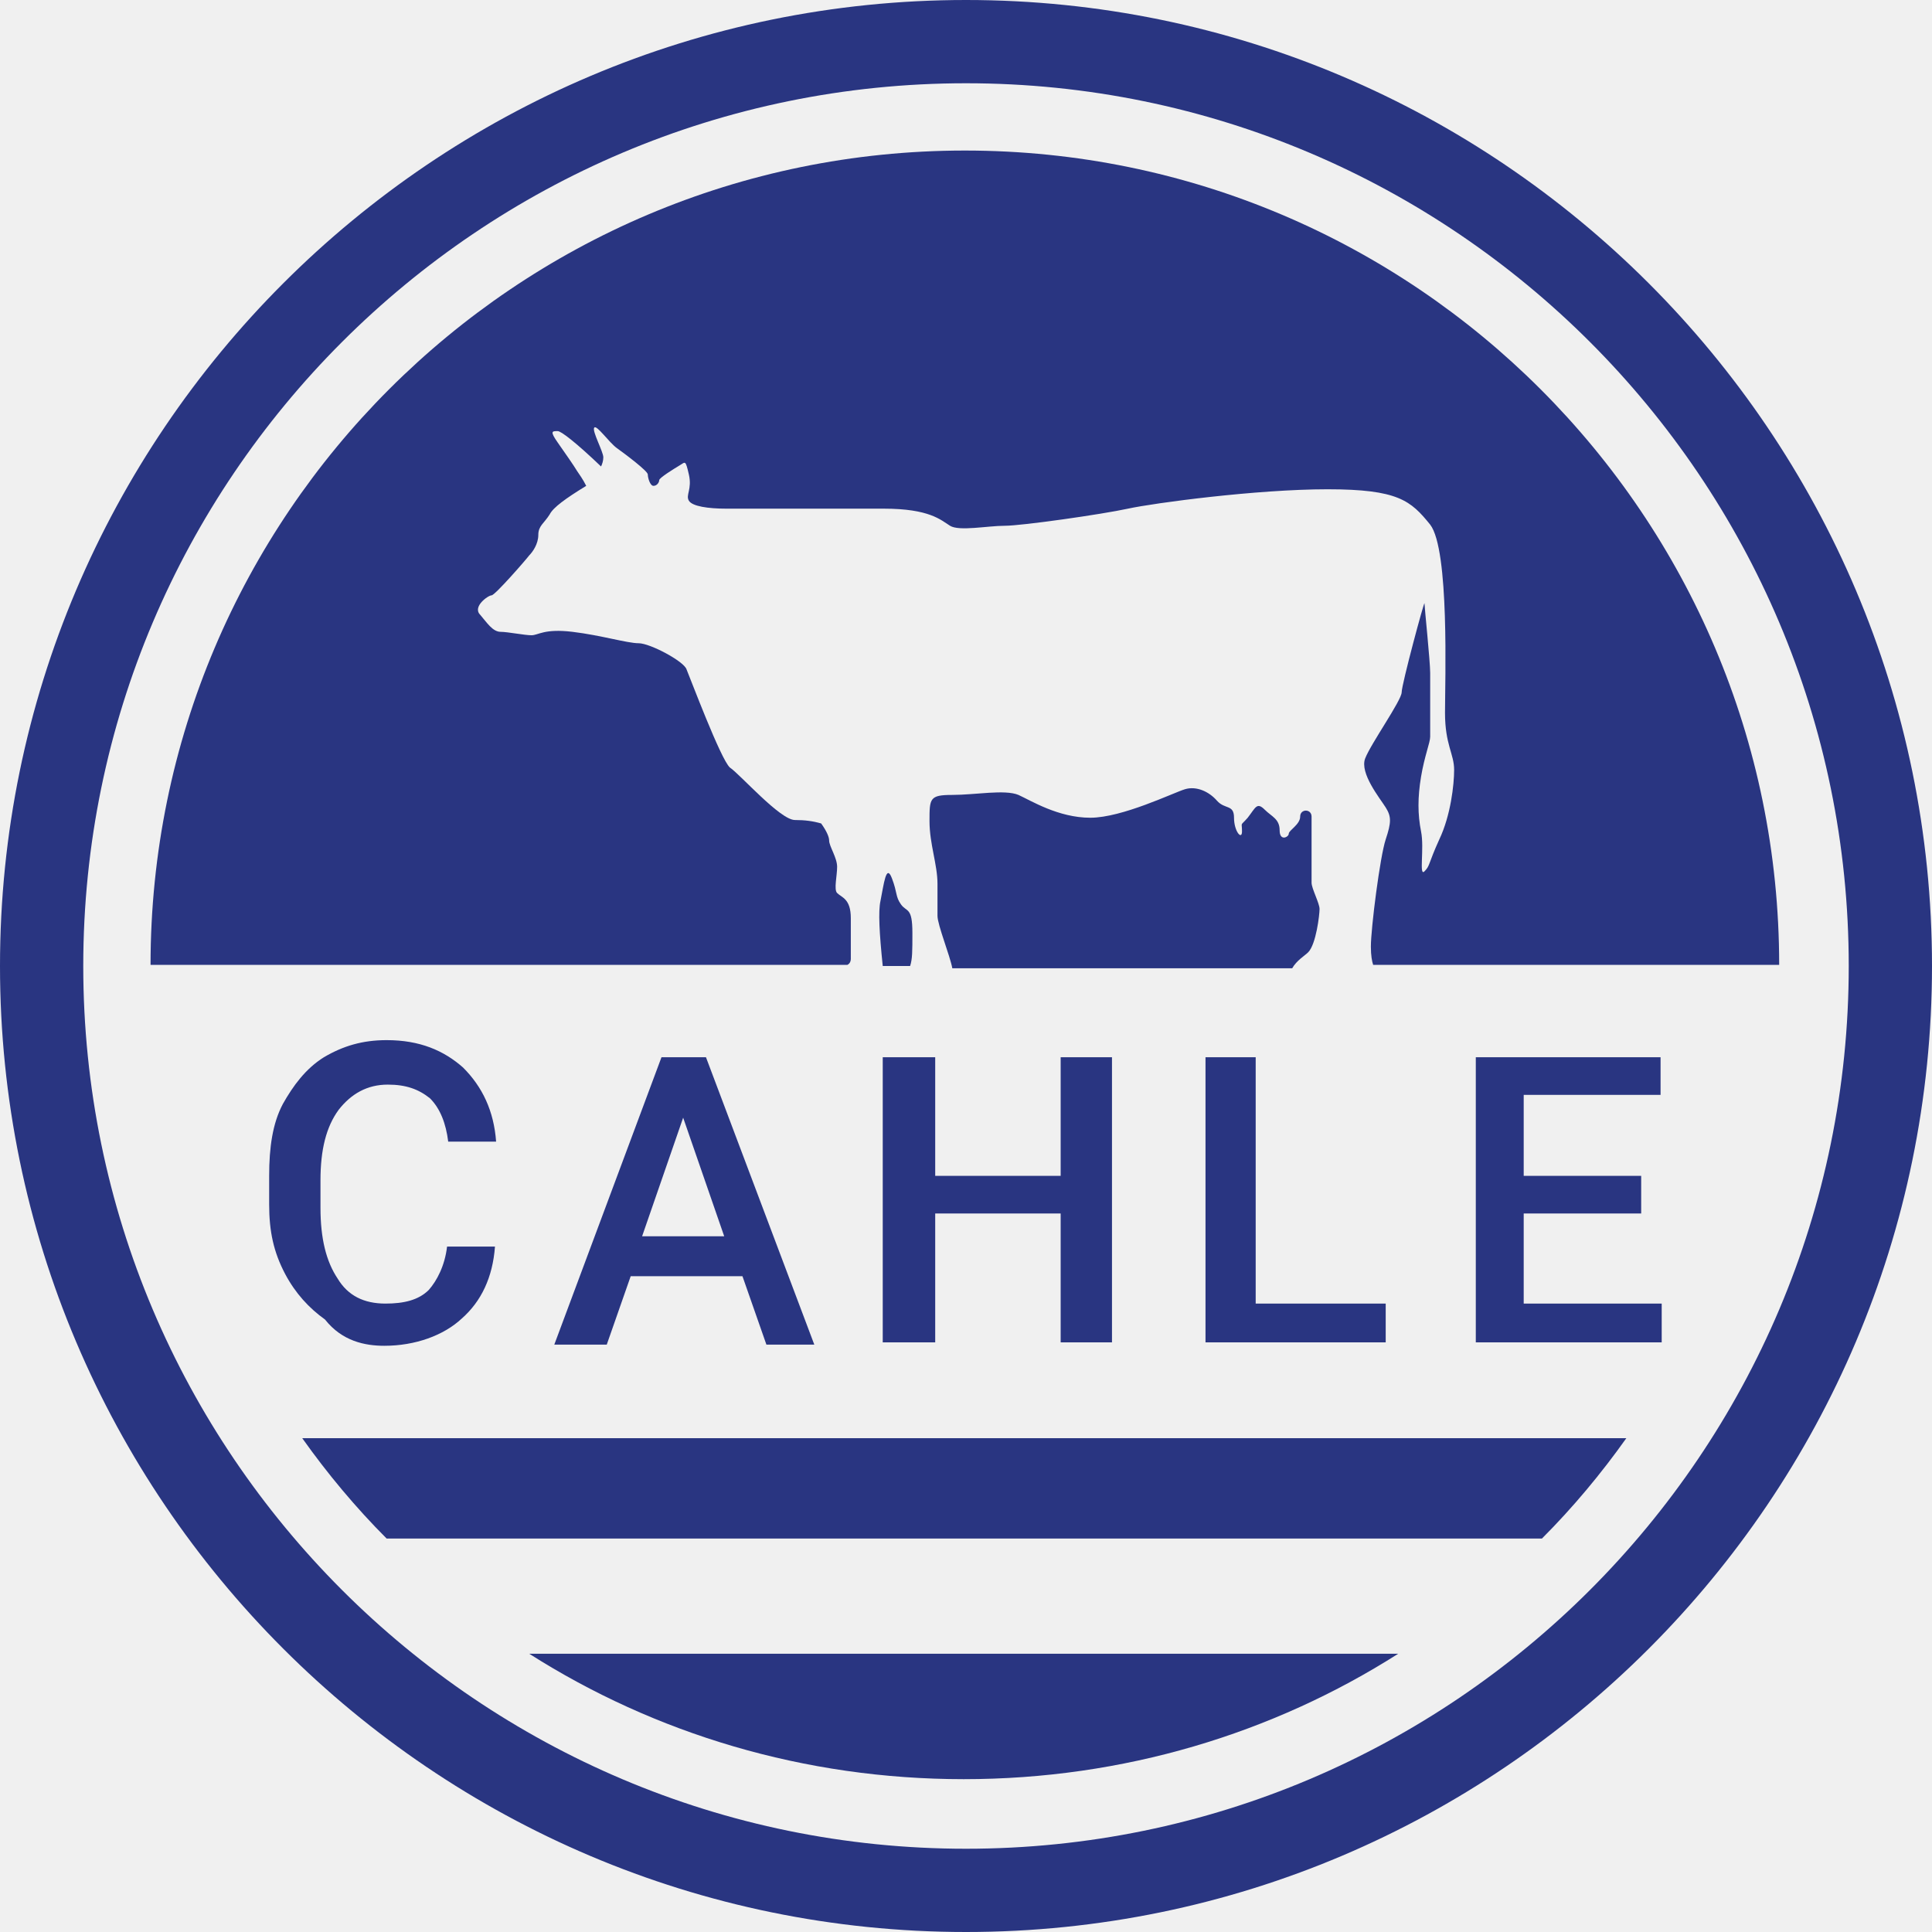
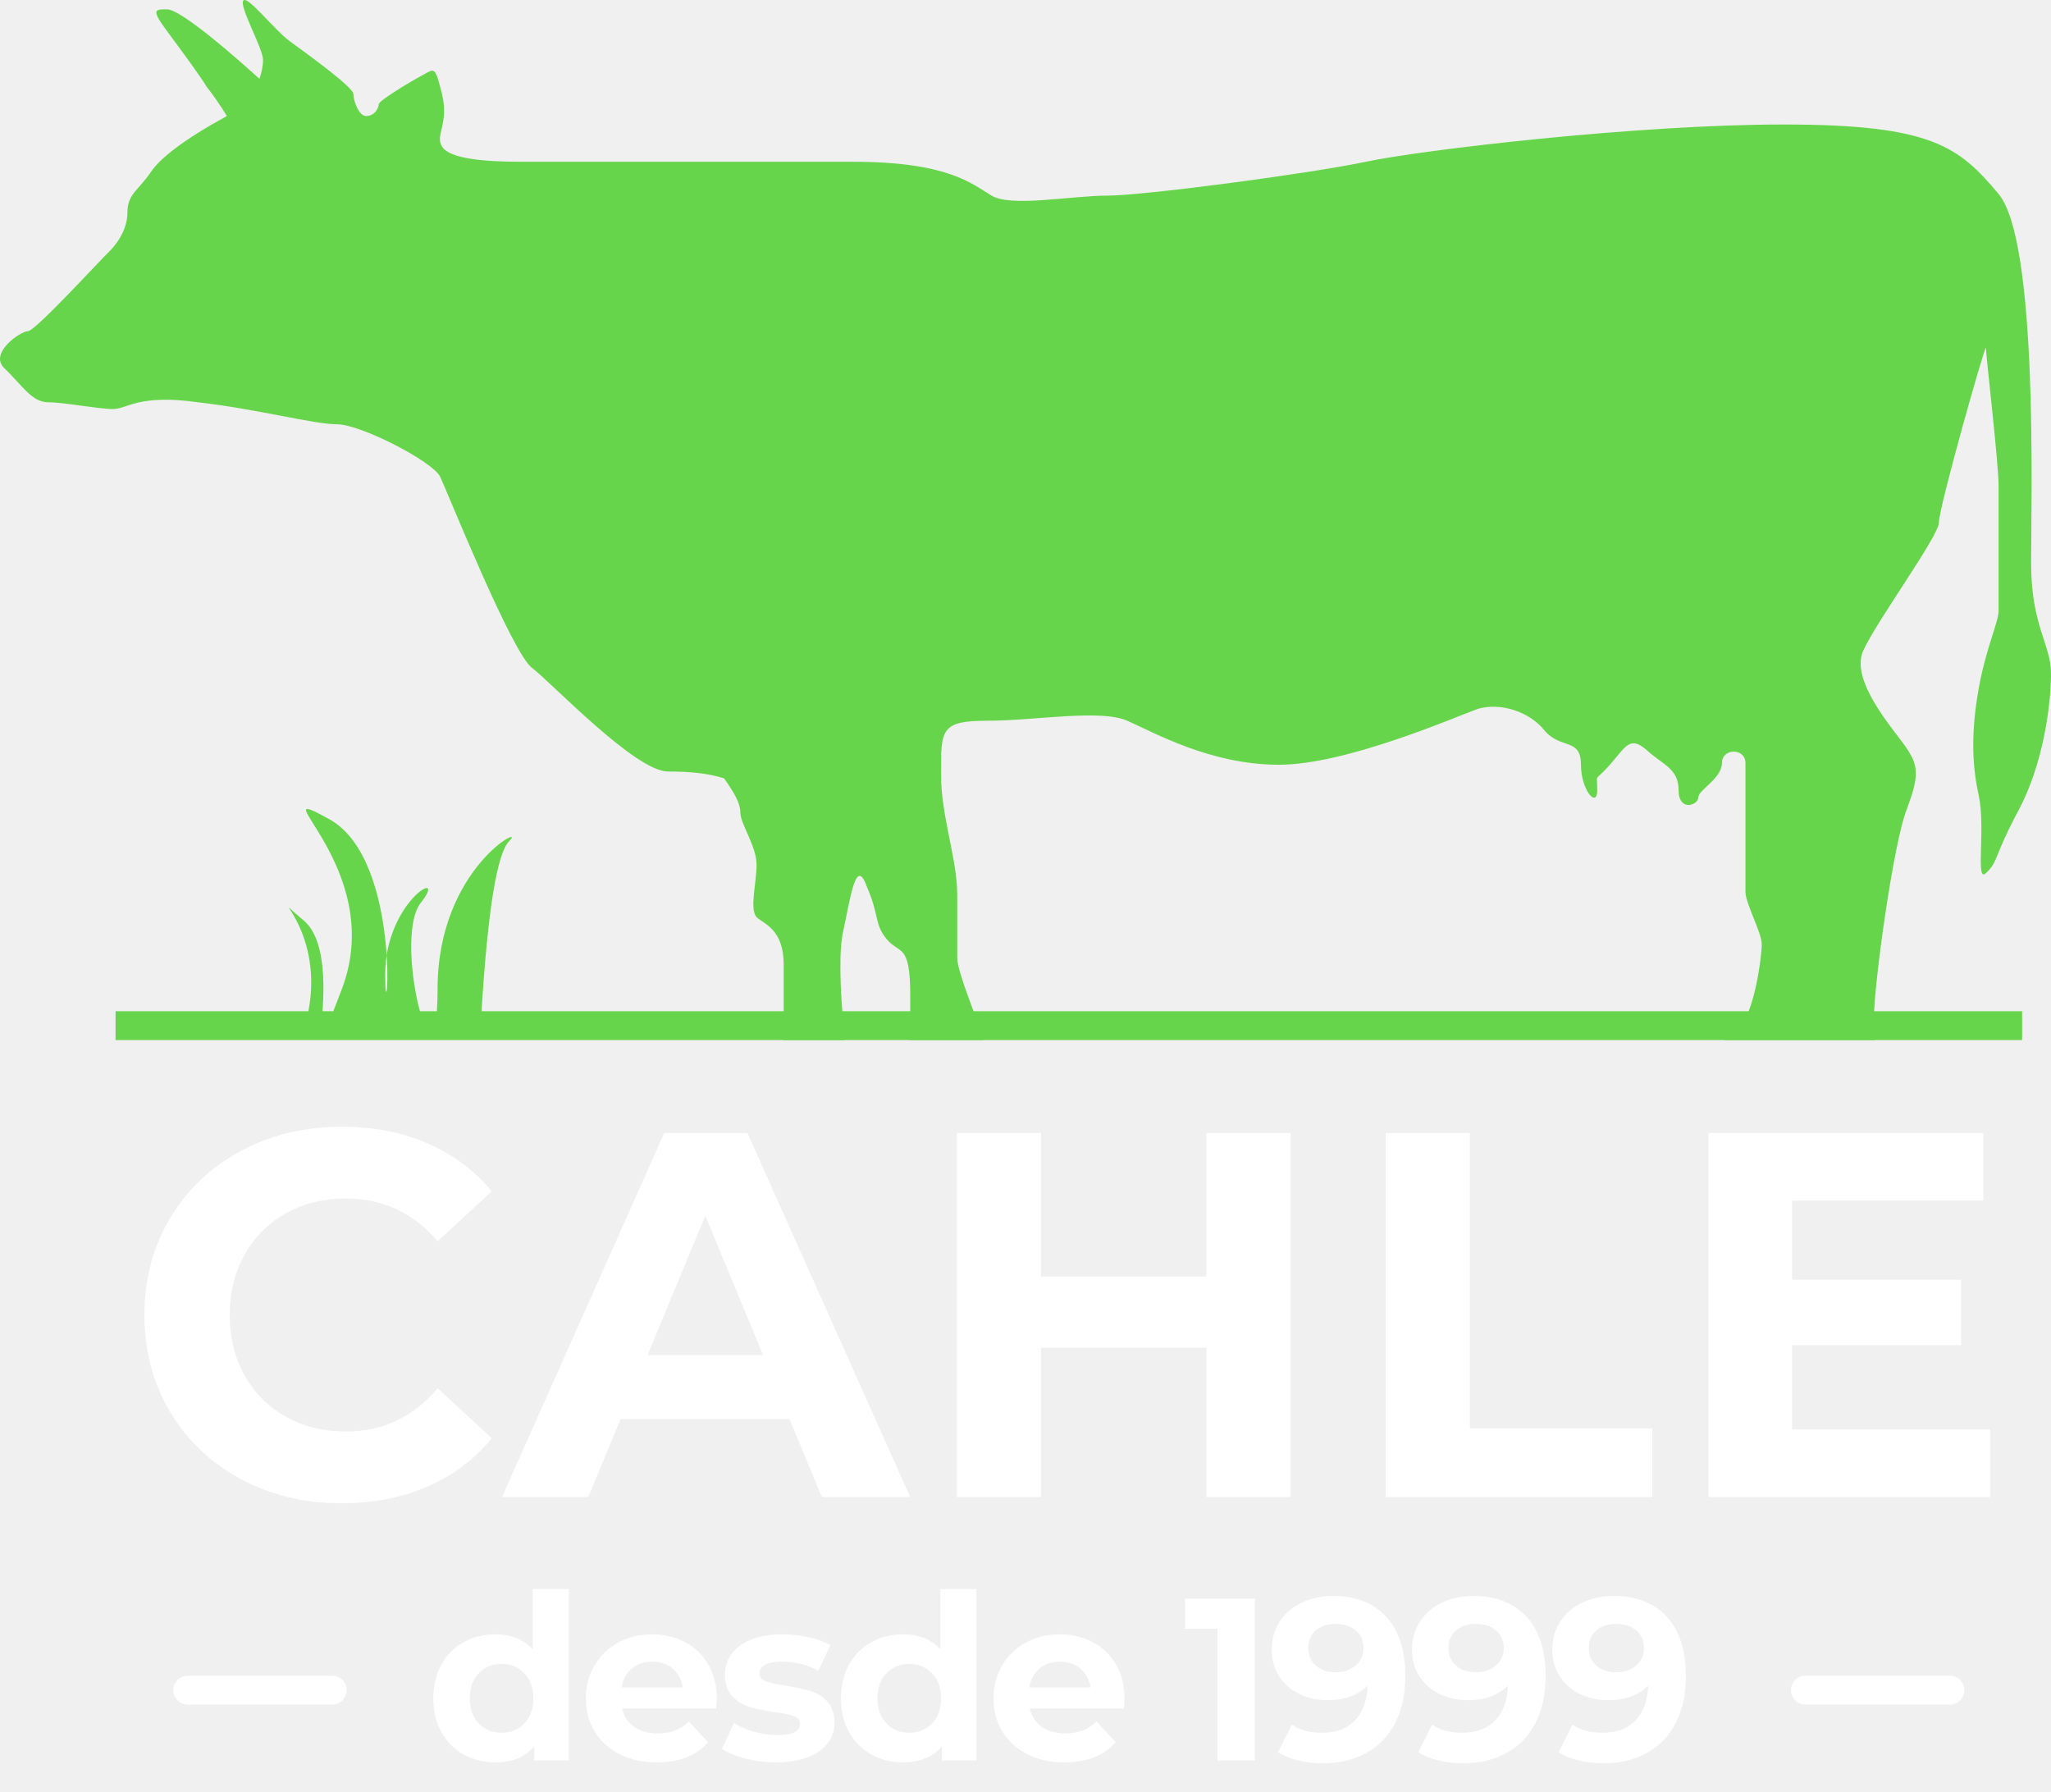
- <svg xmlns="http://www.w3.org/2000/svg" version="1.1" id="Layer_1" x="0px" y="0px" viewBox="0 0 169.4 169.4" style="enable-background:new 0 0 169.4 169.4;" xml:space="preserve">
-   <style type="text/css">
- 	.st0{fill:#293581;}
- </style>
-   <g>
-     <path class="st0" d="M114.7,83.5c0.7-0.7,1-3.3,1-3.8s-0.7-1.8-0.7-2.3v-5.8c0-0.7-1-0.7-1,0s-1,1.2-1,1.5s-0.8,0.7-0.8-0.3   s-0.7-1.2-1.3-1.8c-0.7-0.7-0.8-0.2-1.5,0.7c-0.7,0.8-0.5,0.3-0.5,1.2c0,0.8-0.7,0-0.7-1.2s-0.8-0.7-1.5-1.5s-1.8-1.3-2.8-1   s-5.5,2.5-8.3,2.5s-5.2-1.5-6.3-2c-1.2-0.5-3.8,0-5.8,0s-2,0.3-2,2.3s0.7,3.8,0.7,5.5v2.8c0,0.8,1.1,3.5,1.3,4.6h29.8   C113.7,84.2,114.4,83.8,114.7,83.5z" />
-     <path class="st0" d="M74.6,84.1v-3.6c0-1.7-0.8-1.8-1.2-2.2c-0.3-0.3,0-1.5,0-2.3s-0.7-1.8-0.7-2.3c0-0.3-0.2-0.8-0.7-1.5   c-0.7-0.2-1.4-0.3-2.3-0.3c-1.3,0-4.8-4-5.7-4.6c-0.8-0.7-3.5-7.9-3.8-8.6C60,58,57,56.4,56,56.4s-3.3-0.7-5.8-1s-3,0.3-3.6,0.3   s-2.1-0.3-2.7-0.3c-0.7,0-1.2-0.8-1.8-1.5c-0.7-0.7,0.7-1.7,1-1.7s3-3.1,3.3-3.5c0.3-0.3,0.8-1,0.8-1.8s0.5-1,1-1.8   c0.3-0.6,1.4-1.4,3.2-2.5c-0.3-0.6-0.6-1-0.8-1.3c-0.3-0.5-1-1.5-1.7-2.5s-0.5-1,0-1c0.3,0,1.6,1,3.8,3.1c0.1-0.2,0.2-0.5,0.2-0.8   c0-0.5-1-2.3-0.8-2.6s1.3,1.3,2,1.8s2.7,2,2.7,2.3s0.2,1,0.5,1s0.5-0.3,0.5-0.5s1.3-1,1.8-1.3s0.5-0.5,0.8,0.8s-0.3,1.8,0,2.3   s1.7,0.7,3.3,0.7h13.8c4,0,5,1,5.8,1.5s3.3,0,4.8,0s8.5-1,10.8-1.5s11.3-1.7,17.5-1.7s7.3,1,9,3.1c1.7,2.2,1.3,13.7,1.3,16.5   c0,2.8,0.8,3.6,0.8,5c0,1.3-0.3,4-1.3,6.1c-1,2.2-0.8,2.3-1.3,2.8s0-2-0.3-3.5s-0.3-3,0-4.8s0.8-3,0.8-3.5V59c0-1-0.5-5.8-0.5-6.1   s-2,7.1-2,7.8s-2.7,4.5-3.2,5.8s1.3,3.5,1.8,4.3s0.5,1.3,0,2.8s-1.3,7.8-1.3,9.4c0,0.8,0.1,1.3,0.2,1.6H156   c0-39.4-32-71.4-71.4-71.4s-71.4,32-71.4,71.4h61.1C74.5,84.5,74.6,84.3,74.6,84.1z" />
-     <path class="st0" d="M79,79.3c-0.5-0.7-0.3-1-0.8-2.3s-0.7,0.5-1,2c-0.2,0.9-0.1,2.8,0.2,5.7h2.4c0.2-0.6,0.2-1.3,0.2-2.9   C80,79.5,79.5,80,79,79.3z" />
-     <path class="st0" d="M33.7,118c2.7,0,5.2-0.9,6.8-2.4c1.7-1.5,2.7-3.6,2.9-6.3h-4.2c-0.2,1.7-0.9,3-1.6,3.8   c-0.9,0.9-2.2,1.2-3.8,1.2c-1.9,0-3.3-0.7-4.2-2.2c-1-1.5-1.5-3.5-1.5-6.2v-2.4c0-2.7,0.5-4.7,1.6-6.2c1.1-1.4,2.5-2.2,4.3-2.2   c1.6,0,2.7,0.4,3.7,1.2c0.9,0.9,1.4,2.2,1.6,3.8h4.2c-0.2-2.7-1.2-4.8-2.9-6.5c-1.7-1.5-3.8-2.4-6.7-2.4c-2.1,0-3.8,0.5-5.5,1.5   c-1.6,1-2.7,2.5-3.6,4.1c-0.9,1.7-1.2,3.8-1.2,6.3v2.5c0,2.4,0.4,4.2,1.4,6.1c0.9,1.7,2.1,3,3.5,4C30,117.6,32,118,33.7,118z" />
-     <path class="st0" d="M61.9,92.7H58l-9.4,25.2h4.6l2.1-6h9.8l2.1,6h4.2L61.9,92.7z M56.3,108.4L59.9,98l3.6,10.4H56.3z" />
-     <polygon class="st0" points="82,106.4 93,106.4 93,117.7 97.5,117.7 97.5,92.7 93,92.7 93,103.1 82,103.1 82,92.7 77.4,92.7    77.4,117.7 82,117.7  " />
-     <polygon class="st0" points="121.5,114.3 110.1,114.3 110.1,92.7 105.7,92.7 105.7,117.7 121.5,117.7  " />
-     <polygon class="st0" points="145.6,96 145.6,92.7 129.4,92.7 129.4,117.7 145.7,117.7 145.7,114.3 133.6,114.3 133.6,106.4    143.9,106.4 143.9,103.1 133.6,103.1 133.6,96  " />
-     <path class="st0" d="M84.7,0C38,0,0,38,0,84.7s38,84.7,84.7,84.7s84.7-38,84.7-84.7S131.4,0,84.7,0z M84.7,162.1   c-42.7,0-77.4-34.7-77.4-77.4S42,7.3,84.7,7.3s77.4,34.7,77.4,77.4S127.4,162.1,84.7,162.1z" />
-     <path class="st0" d="M135.2,134.9c2.7-2.7,5.2-5.7,7.4-8.8H26.5c2.2,3.1,4.7,6.1,7.4,8.8H135.2z" />
-     <path class="st0" d="M46.4,145c11,7,24.1,11,38.1,11s27.1-4,38.1-11H46.4z" />
+ <svg xmlns="http://www.w3.org/2000/svg" width="71px" height="62px" viewBox="0 0 71 62" version="1.1">
+   <g id="Page-1" stroke="none" stroke-width="1" fill="none" fill-rule="evenodd">
+     <g id="home" transform="translate(-54, -30)">
+       <g id="Group-3" transform="translate(54, 30)">
+         <path d="M64.914,36 L59.691,36 C59.896,35.848 60.066,35.716 60.173,35.616 C60.736,35.088 60.987,33.095 60.987,32.684 C60.987,32.274 60.423,31.277 60.423,30.867 L60.423,26.411 C60.423,25.884 59.61,25.884 59.61,26.411 C59.61,26.939 58.796,27.349 58.796,27.584 C58.796,27.877 58.108,28.111 58.108,27.349 C58.108,26.587 57.545,26.47 56.981,25.942 C56.418,25.473 56.293,25.825 55.73,26.47 C55.166,27.115 55.292,26.704 55.292,27.349 C55.292,27.994 54.728,27.349 54.728,26.47 C54.728,25.532 54.04,25.942 53.477,25.297 C52.976,24.653 51.975,24.301 51.161,24.535 C50.348,24.828 46.593,26.47 44.277,26.47 C41.899,26.47 39.959,25.356 39.02,24.946 C38.081,24.535 35.828,24.946 34.201,24.946 C32.574,24.946 32.574,25.239 32.574,26.763 C32.574,28.287 33.137,29.694 33.137,30.984 L33.137,33.153 C33.137,33.623 33.734,35.023 34.059,36 L31.475,36 C31.51,35.638 31.51,35.166 31.51,34.443 C31.51,32.626 31.134,33.036 30.696,32.508 C30.258,31.981 30.446,31.688 30.008,30.691 C29.632,29.636 29.445,31.043 29.194,32.215 C29.047,32.812 29.054,34.093 29.244,36 L27.129,36 L27.129,33.388 C27.129,32.157 26.441,31.981 26.19,31.746 C25.94,31.453 26.19,30.574 26.19,29.929 C26.19,29.284 25.627,28.522 25.627,28.111 C25.627,27.818 25.439,27.467 25.064,26.939 C24.501,26.763 23.875,26.704 23.124,26.704 C21.997,26.704 19.118,23.656 18.43,23.128 C17.742,22.659 15.489,17.031 15.238,16.503 C14.988,15.976 12.485,14.686 11.671,14.686 C10.858,14.686 8.917,14.158 6.852,13.924 C4.787,13.631 4.411,14.158 3.911,14.158 C3.41,14.158 2.221,13.924 1.658,13.924 C1.095,13.924 0.719,13.279 0.156,12.751 C-0.407,12.224 0.719,11.462 0.969,11.462 C1.22,11.462 3.473,8.999 3.723,8.765 C3.973,8.53 4.411,8.003 4.411,7.358 C4.411,6.713 4.787,6.596 5.225,5.951 C5.538,5.482 6.352,4.837 7.854,4.016 C7.603,3.606 7.353,3.254 7.165,3.019 C6.915,2.609 6.352,1.847 5.788,1.085 C5.225,0.323 5.35,0.323 5.788,0.323 C6.101,0.323 7.165,1.085 8.98,2.726 C9.043,2.55 9.105,2.316 9.105,2.081 C9.105,1.671 8.292,0.264 8.417,0.029 C8.542,-0.205 9.481,1.026 10.044,1.436 C10.607,1.847 12.234,3.019 12.234,3.254 C12.234,3.488 12.422,4.016 12.672,4.016 C12.985,4.016 13.111,3.723 13.111,3.606 C13.111,3.488 14.174,2.844 14.612,2.609 C15.051,2.374 15.051,2.257 15.301,3.254 C15.551,4.309 15.051,4.661 15.301,5.071 C15.551,5.482 16.678,5.599 18.055,5.599 L29.507,5.599 C32.824,5.599 33.638,6.361 34.326,6.771 C35.015,7.182 37.08,6.771 38.332,6.771 C39.583,6.771 45.341,6.009 47.281,5.599 C49.221,5.189 56.668,4.309 61.738,4.309 C66.87,4.309 67.808,5.071 69.185,6.713 C70.562,8.354 70.312,17.324 70.312,19.493 C70.312,21.663 71,22.307 71,23.304 C71,24.359 70.75,26.411 69.874,28.053 C68.997,29.694 69.185,29.812 68.747,30.222 C68.372,30.574 68.747,28.698 68.497,27.525 C68.246,26.411 68.246,25.239 68.497,23.832 C68.747,22.425 69.185,21.545 69.185,21.135 L69.185,16.797 C69.185,16.034 68.747,12.282 68.747,12.048 C68.747,11.813 67.12,17.559 67.12,18.086 C67.12,18.555 64.929,21.545 64.491,22.542 C64.053,23.597 65.555,25.239 65.993,25.884 C66.431,26.529 66.431,26.88 65.993,28.053 C65.555,29.167 64.867,34.033 64.867,35.323 C64.867,35.585 64.884,35.811 64.914,36 Z" id="Combined-Shape" fill="#67D54B" />
+         <path d="M10.676,35 C11.25,32.041 9.05,30.633 10.509,31.857 C11.261,32.488 11.228,34.034 11.167,35 L11.539,35 C11.622,34.789 11.72,34.533 11.836,34.228 C13.432,30.023 8.807,26.919 11.402,28.356 C13.997,29.793 13.334,36.318 13.334,33.737 C13.334,31.157 15.564,29.984 14.566,31.25 C14.034,31.925 14.234,33.919 14.537,35 L15.123,35 C15.139,34.794 15.148,34.538 15.148,34.228 C15.148,30.023 18.277,28.474 17.631,29.109 C17.208,29.526 16.887,31.489 16.67,35 L70,35 L70,36 L4,36 L4,35 L10.676,35 Z" id="Combined-Shape" fill="#67D54B" />
+         <rect id="Rectangle" fill="#FFFFFF" x="62" y="58" width="6" height="1" rx="0.5" />
+         <rect id="Rectangle" fill="#FFFFFF" x="6" y="58" width="6" height="1" rx="0.5" />
+         <path d="M19.688,55 L19.688,60.936 L18.496,60.936 L18.496,60.44 C18.187,60.813 17.739,61 17.152,61 C16.747,61 16.38,60.909 16.052,60.728 C15.724,60.547 15.467,60.288 15.28,59.952 C15.093,59.616 15,59.227 15,58.784 C15,58.341 15.093,57.952 15.28,57.616 C15.467,57.28 15.724,57.021 16.052,56.84 C16.38,56.659 16.747,56.568 17.152,56.568 C17.701,56.568 18.131,56.741 18.44,57.088 L18.44,55 L19.688,55 Z M17.368,59.976 C17.683,59.976 17.944,59.868 18.152,59.652 C18.36,59.436 18.464,59.147 18.464,58.784 C18.464,58.421 18.36,58.132 18.152,57.916 C17.944,57.7 17.683,57.592 17.368,57.592 C17.048,57.592 16.784,57.7 16.576,57.916 C16.368,58.132 16.264,58.421 16.264,58.784 C16.264,59.147 16.368,59.436 16.576,59.652 C16.784,59.868 17.048,59.976 17.368,59.976 Z M24.816,58.8 C24.816,58.816 24.808,58.928 24.792,59.136 L21.536,59.136 C21.595,59.403 21.733,59.613 21.952,59.768 C22.171,59.923 22.443,60 22.768,60 C22.992,60 23.191,59.967 23.364,59.9 C23.537,59.833 23.699,59.728 23.848,59.584 L24.512,60.304 C24.107,60.768 23.515,61 22.736,61 C22.251,61 21.821,60.905 21.448,60.716 C21.075,60.527 20.787,60.264 20.584,59.928 C20.381,59.592 20.28,59.211 20.28,58.784 C20.28,58.363 20.38,57.983 20.58,57.644 C20.78,57.305 21.055,57.041 21.404,56.852 C21.753,56.663 22.144,56.568 22.576,56.568 C22.997,56.568 23.379,56.659 23.72,56.84 C24.061,57.021 24.329,57.281 24.524,57.62 C24.719,57.959 24.816,58.352 24.816,58.8 Z M22.584,57.512 C22.301,57.512 22.064,57.592 21.872,57.752 C21.68,57.912 21.563,58.131 21.52,58.408 L23.64,58.408 C23.597,58.136 23.48,57.919 23.288,57.756 C23.096,57.593 22.861,57.512 22.584,57.512 Z M26.856,61 C26.499,61 26.149,60.956 25.808,60.868 C25.467,60.78 25.195,60.669 24.992,60.536 L25.408,59.64 C25.6,59.763 25.832,59.863 26.104,59.94 C26.376,60.017 26.643,60.056 26.904,60.056 C27.432,60.056 27.696,59.925 27.696,59.664 C27.696,59.541 27.624,59.453 27.48,59.4 C27.336,59.347 27.115,59.301 26.816,59.264 C26.464,59.211 26.173,59.149 25.944,59.08 C25.715,59.011 25.516,58.888 25.348,58.712 C25.18,58.536 25.096,58.285 25.096,57.96 C25.096,57.688 25.175,57.447 25.332,57.236 C25.489,57.025 25.719,56.861 26.02,56.744 C26.321,56.627 26.677,56.568 27.088,56.568 C27.392,56.568 27.695,56.601 27.996,56.668 C28.297,56.735 28.547,56.827 28.744,56.944 L28.328,57.832 C27.949,57.619 27.536,57.512 27.088,57.512 C26.821,57.512 26.621,57.549 26.488,57.624 C26.355,57.699 26.288,57.795 26.288,57.912 C26.288,58.045 26.36,58.139 26.504,58.192 C26.648,58.245 26.877,58.296 27.192,58.344 C27.544,58.403 27.832,58.465 28.056,58.532 C28.28,58.599 28.475,58.72 28.64,58.896 C28.805,59.072 28.888,59.317 28.888,59.632 C28.888,59.899 28.808,60.136 28.648,60.344 C28.488,60.552 28.255,60.713 27.948,60.828 C27.641,60.943 27.277,61 26.856,61 Z M33.8,55 L33.8,60.936 L32.608,60.936 L32.608,60.44 C32.299,60.813 31.851,61 31.264,61 C30.859,61 30.492,60.909 30.164,60.728 C29.836,60.547 29.579,60.288 29.392,59.952 C29.205,59.616 29.112,59.227 29.112,58.784 C29.112,58.341 29.205,57.952 29.392,57.616 C29.579,57.28 29.836,57.021 30.164,56.84 C30.492,56.659 30.859,56.568 31.264,56.568 C31.813,56.568 32.243,56.741 32.552,57.088 L32.552,55 L33.8,55 Z M31.48,59.976 C31.795,59.976 32.056,59.868 32.264,59.652 C32.472,59.436 32.576,59.147 32.576,58.784 C32.576,58.421 32.472,58.132 32.264,57.916 C32.056,57.7 31.795,57.592 31.48,57.592 C31.16,57.592 30.896,57.7 30.688,57.916 C30.48,58.132 30.376,58.421 30.376,58.784 C30.376,59.147 30.48,59.436 30.688,59.652 C30.896,59.868 31.16,59.976 31.48,59.976 Z M38.928,58.8 C38.928,58.816 38.92,58.928 38.904,59.136 L35.648,59.136 C35.707,59.403 35.845,59.613 36.064,59.768 C36.283,59.923 36.555,60 36.88,60 C37.104,60 37.303,59.967 37.476,59.9 C37.649,59.833 37.811,59.728 37.96,59.584 L38.624,60.304 C38.219,60.768 37.627,61 36.848,61 C36.363,61 35.933,60.905 35.56,60.716 C35.187,60.527 34.899,60.264 34.696,59.928 C34.493,59.592 34.392,59.211 34.392,58.784 C34.392,58.363 34.492,57.983 34.692,57.644 C34.892,57.305 35.167,57.041 35.516,56.852 C35.865,56.663 36.256,56.568 36.688,56.568 C37.109,56.568 37.491,56.659 37.832,56.84 C38.173,57.021 38.441,57.281 38.636,57.62 C38.831,57.959 38.928,58.352 38.928,58.8 Z M36.696,57.512 C36.413,57.512 36.176,57.592 35.984,57.752 C35.792,57.912 35.675,58.131 35.632,58.408 L37.752,58.408 C37.709,58.136 37.592,57.919 37.4,57.756 C37.208,57.593 36.973,57.512 36.696,57.512 Z M43.44,55.336 L43.44,60.936 L42.144,60.936 L42.144,56.376 L41.024,56.376 L41.024,55.336 L43.44,55.336 Z M46.144,55.24 C46.928,55.24 47.541,55.479 47.984,55.956 C48.427,56.433 48.648,57.12 48.648,58.016 C48.648,58.651 48.529,59.195 48.292,59.648 C48.055,60.101 47.72,60.445 47.288,60.68 C46.856,60.915 46.357,61.032 45.792,61.032 C45.493,61.032 45.208,60.999 44.936,60.932 C44.664,60.865 44.432,60.771 44.24,60.648 L44.72,59.696 C44.992,59.883 45.341,59.976 45.768,59.976 C46.243,59.976 46.619,59.836 46.896,59.556 C47.173,59.276 47.323,58.872 47.344,58.344 C47.008,58.68 46.544,58.848 45.952,58.848 C45.595,58.848 45.269,58.776 44.976,58.632 C44.683,58.488 44.451,58.284 44.28,58.02 C44.109,57.756 44.024,57.451 44.024,57.104 C44.024,56.731 44.117,56.403 44.304,56.12 C44.491,55.837 44.745,55.62 45.068,55.468 C45.391,55.316 45.749,55.24 46.144,55.24 Z M46.24,57.88 C46.523,57.88 46.753,57.801 46.932,57.644 C47.111,57.487 47.2,57.285 47.2,57.04 C47.2,56.795 47.113,56.595 46.94,56.44 C46.767,56.285 46.528,56.208 46.224,56.208 C45.947,56.208 45.721,56.283 45.548,56.432 C45.375,56.581 45.288,56.784 45.288,57.04 C45.288,57.296 45.375,57.5 45.548,57.652 C45.721,57.804 45.952,57.88 46.24,57.88 Z M51,55.24 C51.784,55.24 52.397,55.479 52.84,55.956 C53.283,56.433 53.504,57.12 53.504,58.016 C53.504,58.651 53.385,59.195 53.148,59.648 C52.911,60.101 52.576,60.445 52.144,60.68 C51.712,60.915 51.213,61.032 50.648,61.032 C50.349,61.032 50.064,60.999 49.792,60.932 C49.52,60.865 49.288,60.771 49.096,60.648 L49.576,59.696 C49.848,59.883 50.197,59.976 50.624,59.976 C51.099,59.976 51.475,59.836 51.752,59.556 C52.029,59.276 52.179,58.872 52.2,58.344 C51.864,58.68 51.4,58.848 50.808,58.848 C50.451,58.848 50.125,58.776 49.832,58.632 C49.539,58.488 49.307,58.284 49.136,58.02 C48.965,57.756 48.88,57.451 48.88,57.104 C48.88,56.731 48.973,56.403 49.16,56.12 C49.347,55.837 49.601,55.62 49.924,55.468 C50.247,55.316 50.605,55.24 51,55.24 Z M51.096,57.88 C51.379,57.88 51.609,57.801 51.788,57.644 C51.967,57.487 52.056,57.285 52.056,57.04 C52.056,56.795 51.969,56.595 51.796,56.44 C51.623,56.285 51.384,56.208 51.08,56.208 C50.803,56.208 50.577,56.283 50.404,56.432 C50.231,56.581 50.144,56.784 50.144,57.04 C50.144,57.296 50.231,57.5 50.404,57.652 C50.577,57.804 50.808,57.88 51.096,57.88 Z M55.856,55.24 C56.64,55.24 57.253,55.479 57.696,55.956 C58.139,56.433 58.36,57.12 58.36,58.016 C58.36,58.651 58.241,59.195 58.004,59.648 C57.767,60.101 57.432,60.445 57,60.68 C56.568,60.915 56.069,61.032 55.504,61.032 C55.205,61.032 54.92,60.999 54.648,60.932 C54.376,60.865 54.144,60.771 53.952,60.648 L54.432,59.696 C54.704,59.883 55.053,59.976 55.48,59.976 C55.955,59.976 56.331,59.836 56.608,59.556 C56.885,59.276 57.035,58.872 57.056,58.344 C56.72,58.68 56.256,58.848 55.664,58.848 C55.307,58.848 54.981,58.776 54.688,58.632 C54.395,58.488 54.163,58.284 53.992,58.02 C53.821,57.756 53.736,57.451 53.736,57.104 C53.736,56.731 53.829,56.403 54.016,56.12 C54.203,55.837 54.457,55.62 54.78,55.468 C55.103,55.316 55.461,55.24 55.856,55.24 Z M55.952,57.88 C56.235,57.88 56.465,57.801 56.644,57.644 C56.823,57.487 56.912,57.285 56.912,57.04 C56.912,56.795 56.825,56.595 56.652,56.44 C56.479,56.285 56.24,56.208 55.936,56.208 C55.659,56.208 55.433,56.283 55.26,56.432 C55.087,56.581 55,56.784 55,57.04 C55,57.296 55.087,57.5 55.26,57.652 C55.433,57.804 55.664,57.88 55.952,57.88 Z" id="desde-1999" fill="#FFFFFF" />
+         <path d="M11.822,52.032 C10.538,52.032 9.377,51.753 8.339,51.195 C7.301,50.637 6.485,49.863 5.891,48.873 C5.297,47.883 5,46.764 5,45.516 C5,44.268 5.297,43.149 5.891,42.159 C6.485,41.169 7.301,40.395 8.339,39.837 C9.377,39.279 10.544,39 11.84,39 C12.932,39 13.919,39.192 14.801,39.576 C15.683,39.96 16.424,40.512 17.024,41.232 L15.152,42.96 C14.3,41.976 13.244,41.484 11.984,41.484 C11.204,41.484 10.508,41.655 9.896,41.997 C9.284,42.339 8.807,42.816 8.465,43.428 C8.123,44.04 7.952,44.736 7.952,45.516 C7.952,46.296 8.123,46.992 8.465,47.604 C8.807,48.216 9.284,48.693 9.896,49.035 C10.508,49.377 11.204,49.548 11.984,49.548 C13.244,49.548 14.3,49.05 15.152,48.054 L17.024,49.782 C16.424,50.514 15.68,51.072 14.792,51.456 C13.904,51.84 12.914,52.032 11.822,52.032 Z M27.332,49.116 L21.482,49.116 L20.366,51.816 L17.378,51.816 L22.994,39.216 L25.874,39.216 L31.508,51.816 L28.448,51.816 L27.332,49.116 Z M26.414,46.902 L24.416,42.078 L22.418,46.902 L26.414,46.902 Z M44.678,39.216 L44.678,51.816 L41.762,51.816 L41.762,46.65 L36.038,46.65 L36.038,51.816 L33.122,51.816 L33.122,39.216 L36.038,39.216 L36.038,44.184 L41.762,44.184 L41.762,39.216 L44.678,39.216 Z M47.966,39.216 L50.882,39.216 L50.882,49.44 L57.2,49.44 L57.2,51.816 L47.966,51.816 L47.966,39.216 Z M68.894,49.476 L68.894,51.816 L59.138,51.816 L59.138,39.216 L68.66,39.216 L68.66,41.556 L62.036,41.556 L62.036,44.292 L67.886,44.292 L67.886,46.56 L62.036,46.56 L62.036,49.476 L68.894,49.476 Z" id="CAHLE" fill="#FFFFFF" />
+       </g>
+     </g>
  </g>
</svg>
